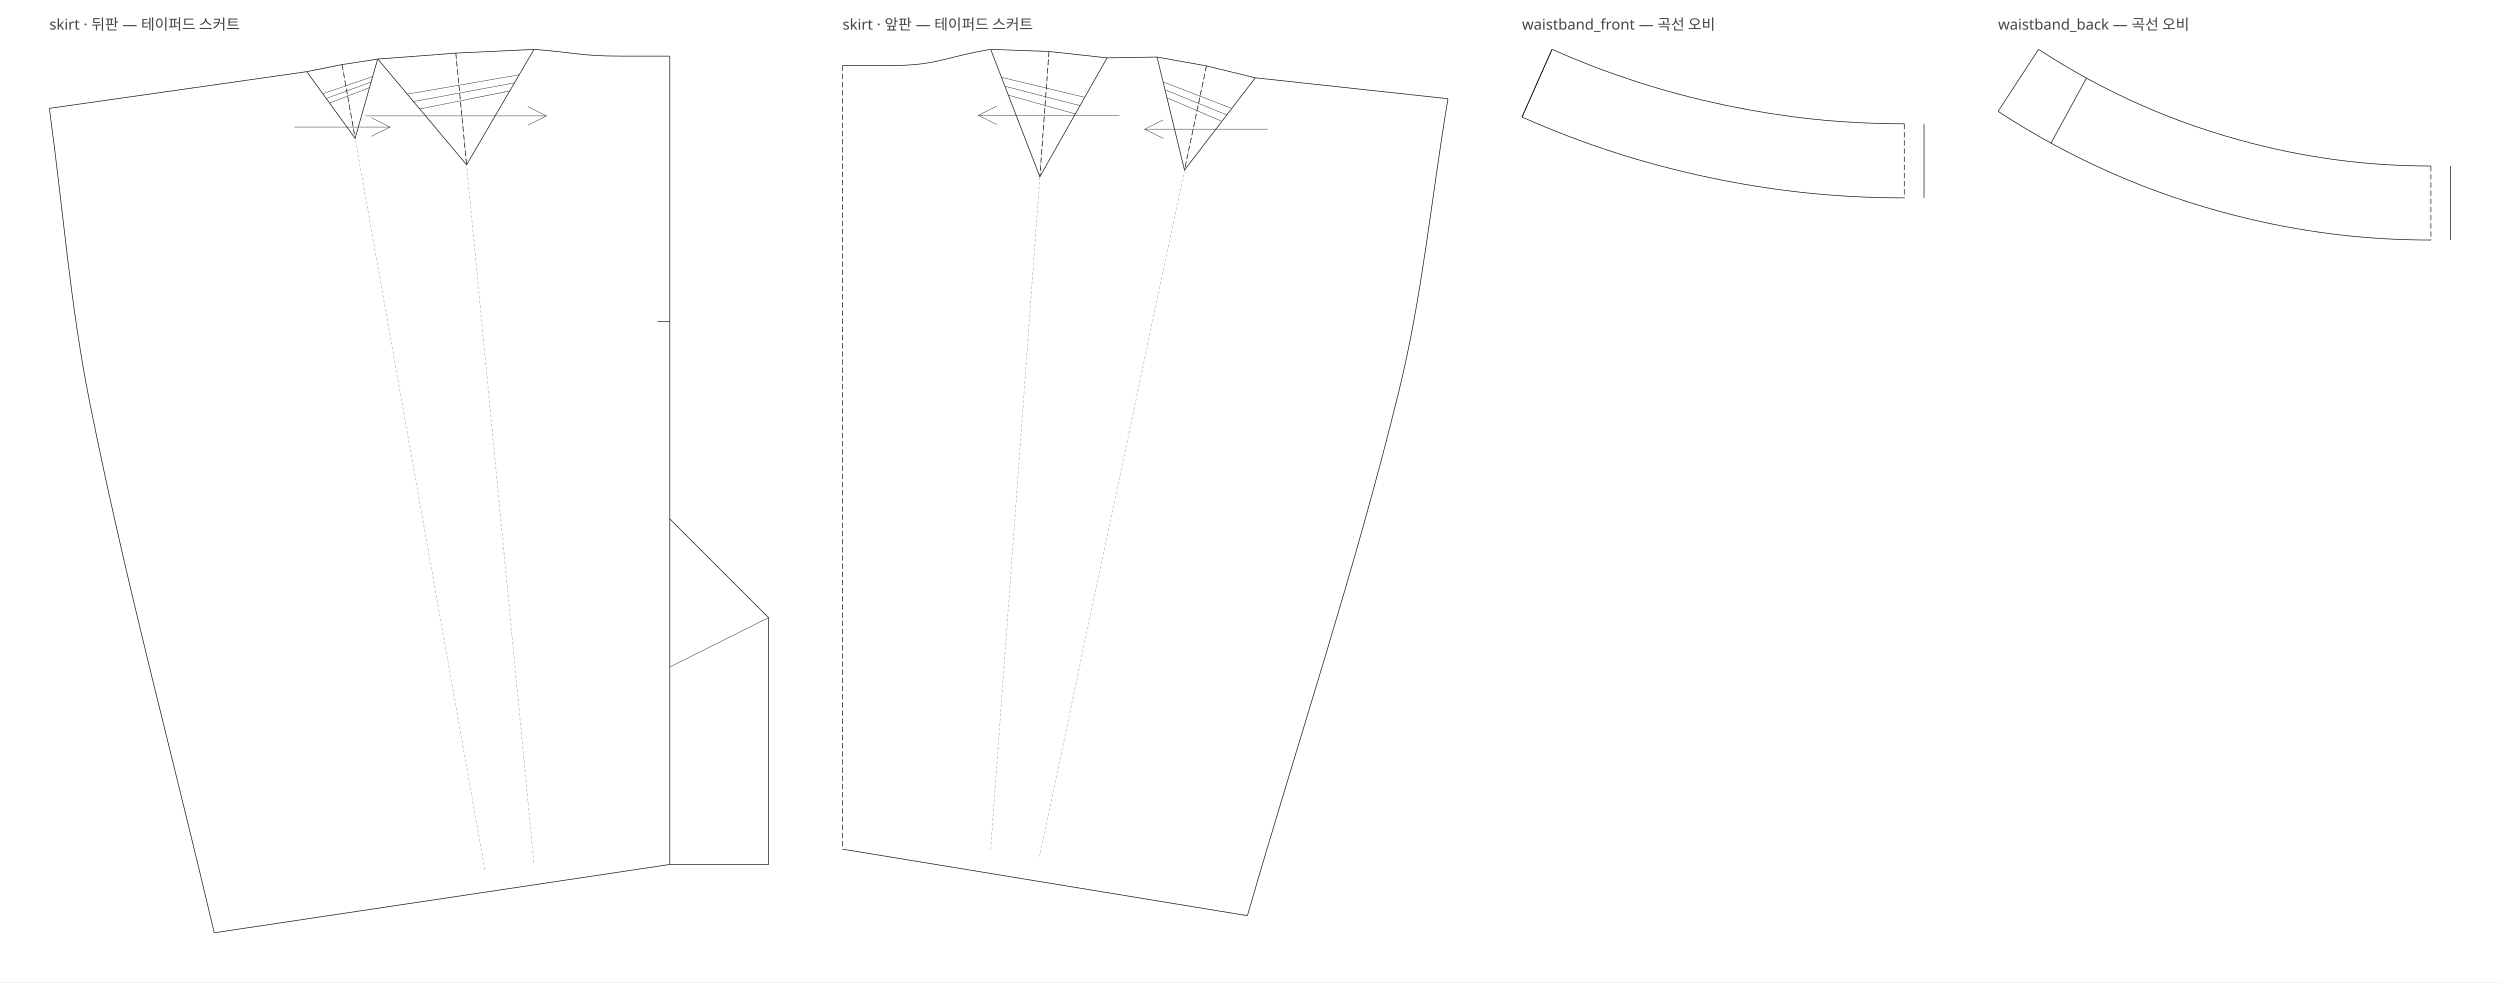
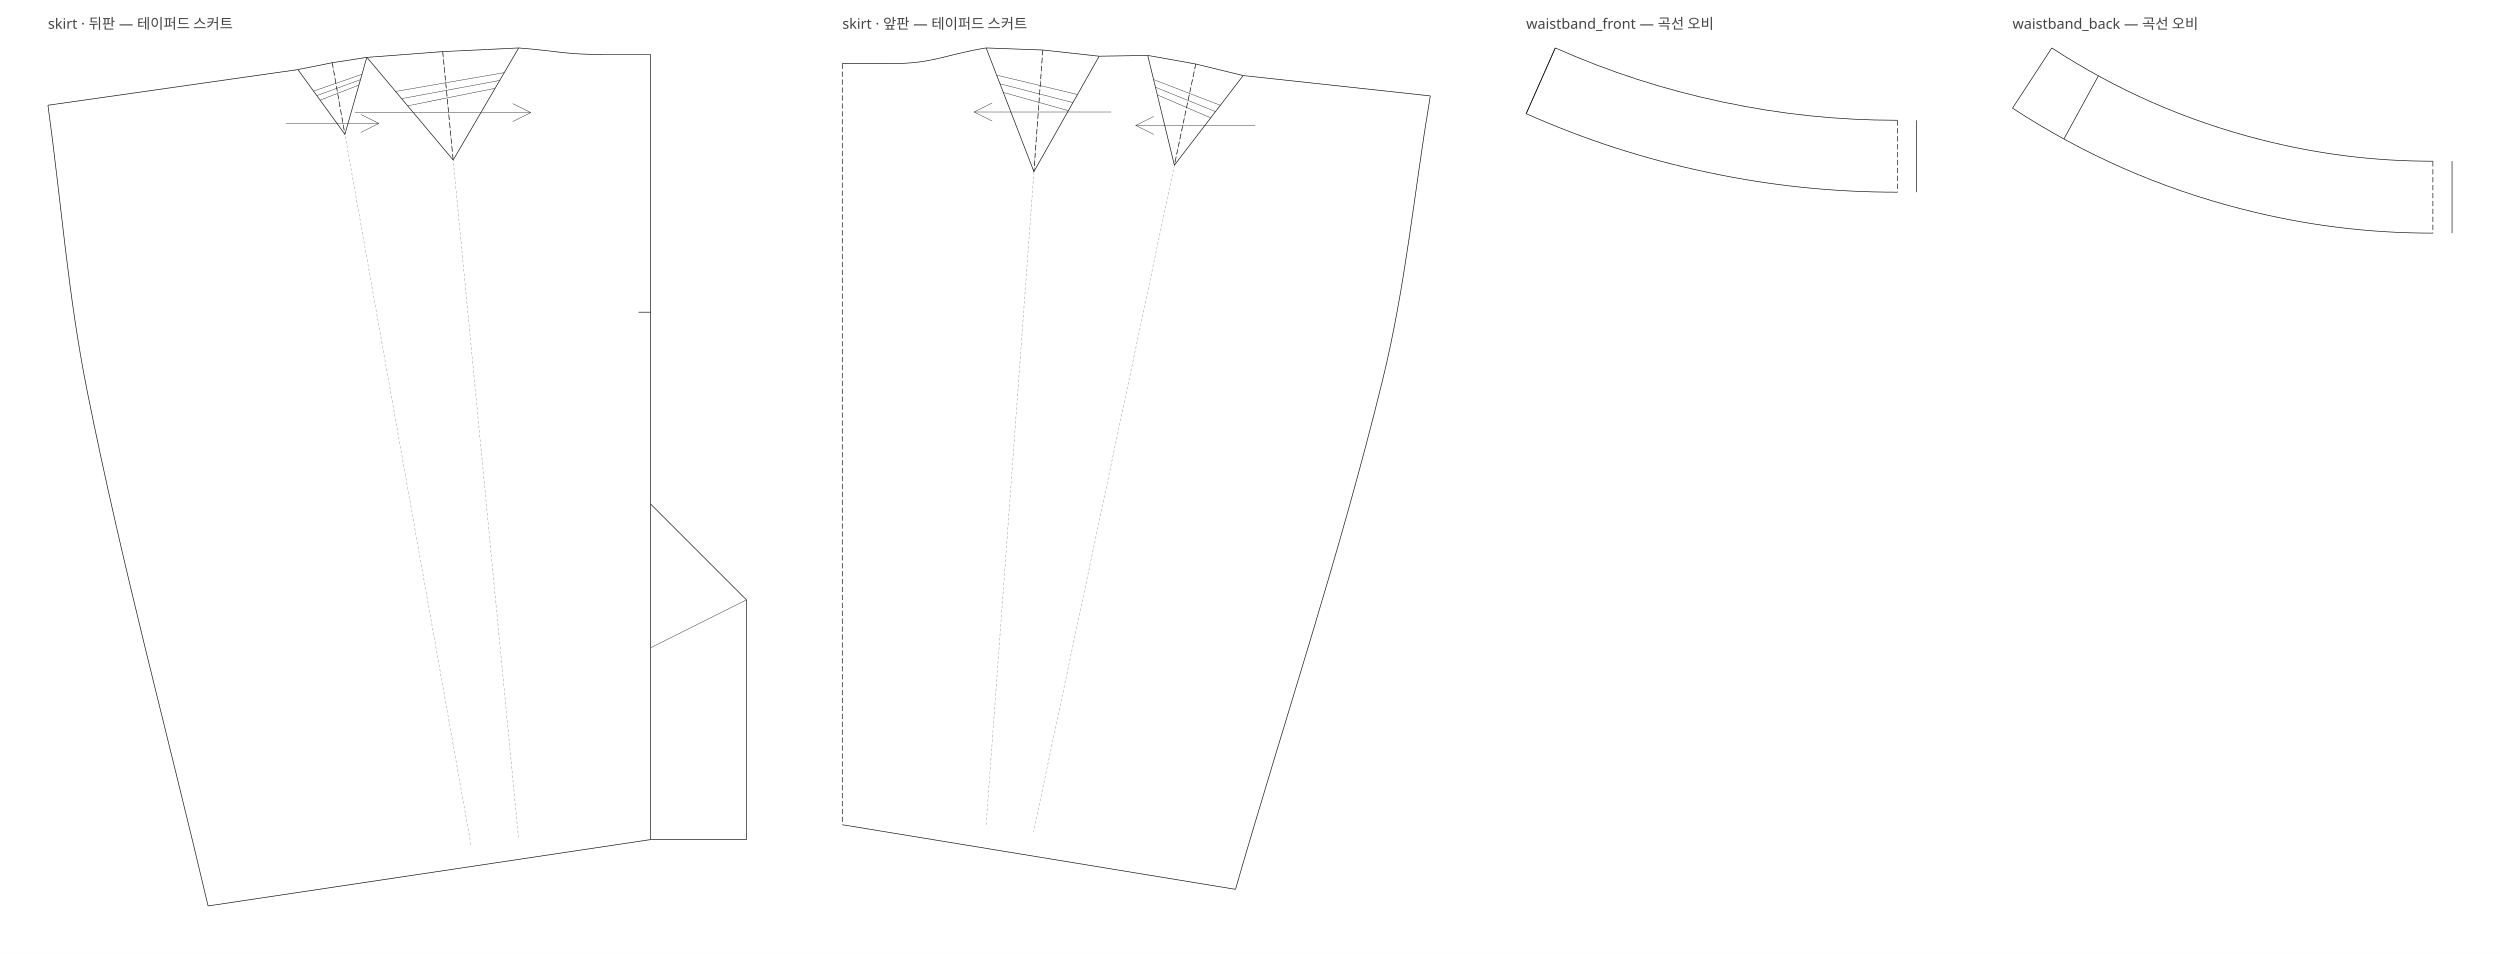
- <svg xmlns="http://www.w3.org/2000/svg" width="1286.357mm" height="505.345mm" viewBox="0 0 1286.357 505.345">
+ <svg xmlns="http://www.w3.org/2000/svg" width="1324.457mm" height="505.345mm" viewBox="0 0 1324.457 505.345">
  <rect width="100%" height="100%" fill="white" />
  <g id="skirt · 뒤판">
    <g id="outline" fill="none" stroke="#111" stroke-width="0.35">
      <path d="M344.639 266.998L395.439 317.798L395.439 444.798L344.639 444.798" />
      <path d="M344.639 28.873L344.639 444.798" />
      <path d="M344.639 28.873C336.257 28.873 327.621 28.873 319.239 28.873C299.176 28.873 294.792 26.963 274.789 25.4" />
      <path d="M274.789 25.4L234.539 27.336L194.397 30.387" />
      <path d="M194.397 30.387L194.32 30.391" />
      <path d="M194.32 30.391L175.997 33.228L157.817 36.868" />
      <path d="M157.817 36.868L25.4 55.748" />
      <path d="M25.4 55.748C32.473 107.26 36.006 156.269 46.203 207.255C64.881 300.642 88.468 387.23 110.241 479.945" />
      <path d="M344.639 444.798L110.241 479.945" />
    </g>
    <g id="dart" fill="none" stroke="#111" stroke-width="0.35">
      <path d="M274.789 25.4L240.078 84.78L194.397 30.387" />
      <path d="M194.32 30.391L182.724 71.144L157.817 36.868" />
    </g>
    <g id="construction" fill="none" stroke="#888" stroke-width="0.21" stroke-dasharray="1.4,1.05">
      <path d="M234.593 27.894L274.789 444.798" />
      <path d="M176.068 33.629L249.609 448.13" />
    </g>
    <g id="mark" fill="none" stroke="#111" stroke-width="0.21">
      <path d="M344.639 343.198L395.439 317.798" />
      <path d="M267.153 38.464L209.563 48.445" />
      <path d="M264.723 42.62L212.761 52.253" />
      <path d="M262.293 46.777L215.958 56.06" />
      <path d="M188.047 59.644L281.139 59.644" />
      <path d="M271.614 54.881L281.139 59.644L271.614 64.406" />
      <path d="M191.769 39.357L166.086 48.247" />
      <path d="M190.957 42.209L167.83 50.647" />
      <path d="M190.145 45.062L169.573 53.046" />
      <path d="M151.467 65.379L200.67 65.379" />
      <path d="M191.145 60.617L200.67 65.379L191.145 70.142" />
    </g>
    <g id="notch" fill="none" stroke="#111" stroke-width="0.35">
      <path d="M344.639 165.398L338.289 165.398" />
    </g>
    <g id="fold" fill="none" stroke="#111" stroke-width="0.35" stroke-dasharray="2.8,1.4">
      <path d="M234.539 27.336L240.078 84.78" />
      <path d="M175.997 33.228L182.724 71.144" />
    </g>
    <text x="25.4" y="15.24" font-size="7.62" font-family="sans-serif" fill="#444">skirt · 뒤판 — 테이퍼드 스커트</text>
  </g>
  <g id="skirt · 앞판">
    <g id="outline" fill="none" stroke="#111" stroke-width="0.35">
-       <path d="M433.539 33.713C441.921 33.713 450.557 33.713 458.939 33.713C482.103 33.713 486.879 29.141 509.739 25.4" />
-       <path d="M509.739 25.4L539.757 26.496L569.615 29.779" />
-       <path d="M569.615 29.779L595.35 29.363" />
-       <path d="M595.35 29.363L620.788 33.915L645.895 40.04" />
-       <path d="M645.895 40.04L745.046 50.807" />
-       <path d="M745.046 50.807C736.408 102.182 732.062 151.317 719.64 201.911C696.92 294.453 668.293 379.616 641.842 471.161" />
-       <path d="M433.539 436.938L641.842 471.161" />
+       <path d="M446.239 33.713C454.621 33.713 463.257 33.713 471.639 33.713C494.803 33.713 499.579 29.141 522.439 25.4" />
+       <path d="M522.439 25.4L552.457 26.496L582.315 29.779" />
+       <path d="M582.315 29.779L608.05 29.363" />
+       <path d="M608.05 29.363L633.488 33.915L658.595 40.04" />
+       <path d="M658.595 40.04L757.746 50.807" />
+       <path d="M757.746 50.807C749.108 102.182 744.762 151.317 732.34 201.911C709.62 294.453 680.993 379.616 654.542 471.161" />
+       <path d="M446.239 436.938L654.542 471.161" />
    </g>
    <g id="dart" fill="none" stroke="#111" stroke-width="0.35">
-       <path d="M509.739 25.4L535.046 90.92L569.615 29.779" />
-       <path d="M595.35 29.363L609.466 87.511L645.895 40.04" />
+       <path d="M522.439 25.4L547.746 90.92L582.315 29.779" />
+       <path d="M608.05 29.363L622.166 87.511L658.595 40.04" />
    </g>
    <g id="construction" fill="none" stroke="#888" stroke-width="0.21" stroke-dasharray="1.4,1.05">
-       <path d="M539.677 27.59L509.739 436.938" />
-       <path d="M620.622 34.701L534.869 440.633" />
+       <path d="M552.377 27.59L522.439 436.938" />
+       <path d="M633.322 34.701L547.569 440.633" />
    </g>
    <g id="mark" fill="none" stroke="#111" stroke-width="0.21">
-       <path d="M515.307 39.814L558.138 50.078" />
-       <path d="M517.078 44.401L555.718 54.358" />
-       <path d="M518.849 48.987L553.298 58.638" />
-       <path d="M575.965 59.34L503.389 59.34" />
-       <path d="M512.914 54.577L503.389 59.34L512.914 64.102" />
-       <path d="M598.456 42.155L633.8 55.8" />
-       <path d="M599.444 46.226L631.25 59.123" />
-       <path d="M600.432 50.296L628.7 62.446" />
-       <path d="M652.245 66.451L589 66.451" />
-       <path d="M598.525 61.689L589 66.451L598.525 71.214" />
+       <path d="M528.007 39.814L570.838 50.078" />
+       <path d="M529.778 44.401L568.418 54.358" />
+       <path d="M531.549 48.987L565.998 58.638" />
+       <path d="M588.665 59.34L516.089 59.34" />
+       <path d="M525.614 54.577L516.089 59.34L525.614 64.102" />
+       <path d="M611.156 42.155L646.5 55.8" />
+       <path d="M612.144 46.226L643.95 59.123" />
+       <path d="M613.132 50.296L641.4 62.446" />
+       <path d="M664.945 66.451L601.7 66.451" />
+       <path d="M611.225 61.689L601.7 66.451L611.225 71.214" />
    </g>
    <g id="fold" fill="none" stroke="#111" stroke-width="0.35" stroke-dasharray="2.8,1.4">
-       <path d="M433.539 33.713L433.539 436.938" />
-       <path d="M539.757 26.496L535.046 90.92" />
-       <path d="M620.788 33.915L609.466 87.511" />
+       <path d="M446.239 33.713L446.239 436.938" />
+       <path d="M552.457 26.496L547.746 90.92" />
+       <path d="M633.488 33.915L622.166 87.511" />
    </g>
-     <text x="433.539" y="15.24" font-size="7.62" font-family="sans-serif" fill="#444">skirt · 앞판 — 테이퍼드 스커트</text>
+     <text x="446.239" y="15.24" font-size="7.62" font-family="sans-serif" fill="#444">skirt · 앞판 — 테이퍼드 스커트</text>
  </g>
  <g id="waistband_front">
    <g id="outline" fill="none" stroke="#111" stroke-width="0.35">
-       <path d="M979.834 63.72C948.165 63.72 918.18 60.585 887.196 54.035C856.213 47.485 827.524 38.217 798.566 25.4" />
-       <path d="M979.834 101.82C945.471 101.82 912.935 98.419 879.316 91.312C845.697 84.204 814.568 74.147 783.146 60.24" />
-       <path d="M798.566 25.4L783.146 60.24" />
+       <path d="M1005.234 63.72C973.565 63.72 943.58 60.585 912.596 54.035C881.613 47.485 852.924 38.217 823.966 25.4" />
+       <path d="M1005.234 101.82C970.871 101.82 938.335 98.419 904.716 91.312C871.097 84.204 839.968 74.147 808.546 60.24" />
+       <path d="M823.966 25.4L808.546 60.24" />
    </g>
    <g id="notch" fill="none" stroke="#111" stroke-width="0.35">
-       <path d="M798.566 25.4L783.146 60.24" />
+       <path d="M823.966 25.4L808.546 60.24" />
    </g>
    <g id="grain" fill="none" stroke="#111" stroke-width="0.35">
-       <path d="M989.994 63.72L989.994 101.82" />
+       <path d="M1015.394 63.72L1015.394 101.82" />
    </g>
    <g id="fold" fill="none" stroke="#111" stroke-width="0.35" stroke-dasharray="2.8,1.4">
-       <path d="M979.834 63.72L979.834 101.82" />
+       <path d="M1005.234 63.72L1005.234 101.82" />
    </g>
-     <text x="783.146" y="15.24" font-size="7.62" font-family="sans-serif" fill="#444">waistband_front — 곡선 오비</text>
+     <text x="808.546" y="15.24" font-size="7.62" font-family="sans-serif" fill="#444">waistband_front — 곡선 오비</text>
  </g>
  <g id="waistband_back">
    <g id="outline" fill="none" stroke="#111" stroke-width="0.35">
-       <path d="M1250.797 85.414C1219.463 85.414 1189.717 81.676 1159.357 73.924C1119.614 63.776 1083.263 47.806 1048.905 25.4" />
-       <path d="M1250.797 123.514C1216.233 123.514 1183.421 119.391 1149.931 110.839C1106.092 99.645 1065.993 82.029 1028.094 57.313" />
-       <path d="M1048.905 25.4L1028.094 57.313" />
+       <path d="M1288.897 85.414C1257.563 85.414 1227.817 81.676 1197.457 73.924C1157.714 63.776 1121.363 47.806 1087.005 25.4" />
+       <path d="M1288.897 123.514C1254.333 123.514 1221.521 119.391 1188.031 110.839C1144.192 99.645 1104.093 82.029 1066.194 57.313" />
+       <path d="M1087.005 25.4L1066.194 57.313" />
    </g>
    <g id="notch" fill="none" stroke="#111" stroke-width="0.35">
-       <path d="M1073.602 40.168L1055.336 73.604" />
+       <path d="M1111.702 40.168L1093.436 73.604" />
    </g>
    <g id="grain" fill="none" stroke="#111" stroke-width="0.35">
-       <path d="M1260.957 85.414L1260.957 123.514" />
+       <path d="M1299.057 85.414L1299.057 123.514" />
    </g>
    <g id="fold" fill="none" stroke="#111" stroke-width="0.35" stroke-dasharray="2.8,1.4">
-       <path d="M1250.797 85.414L1250.797 123.514" />
+       <path d="M1288.897 85.414L1288.897 123.514" />
    </g>
-     <text x="1028.094" y="15.24" font-size="7.62" font-family="sans-serif" fill="#444">waistband_back — 곡선 오비</text>
+     <text x="1066.194" y="15.24" font-size="7.62" font-family="sans-serif" fill="#444">waistband_back — 곡선 오비</text>
  </g>
</svg>
